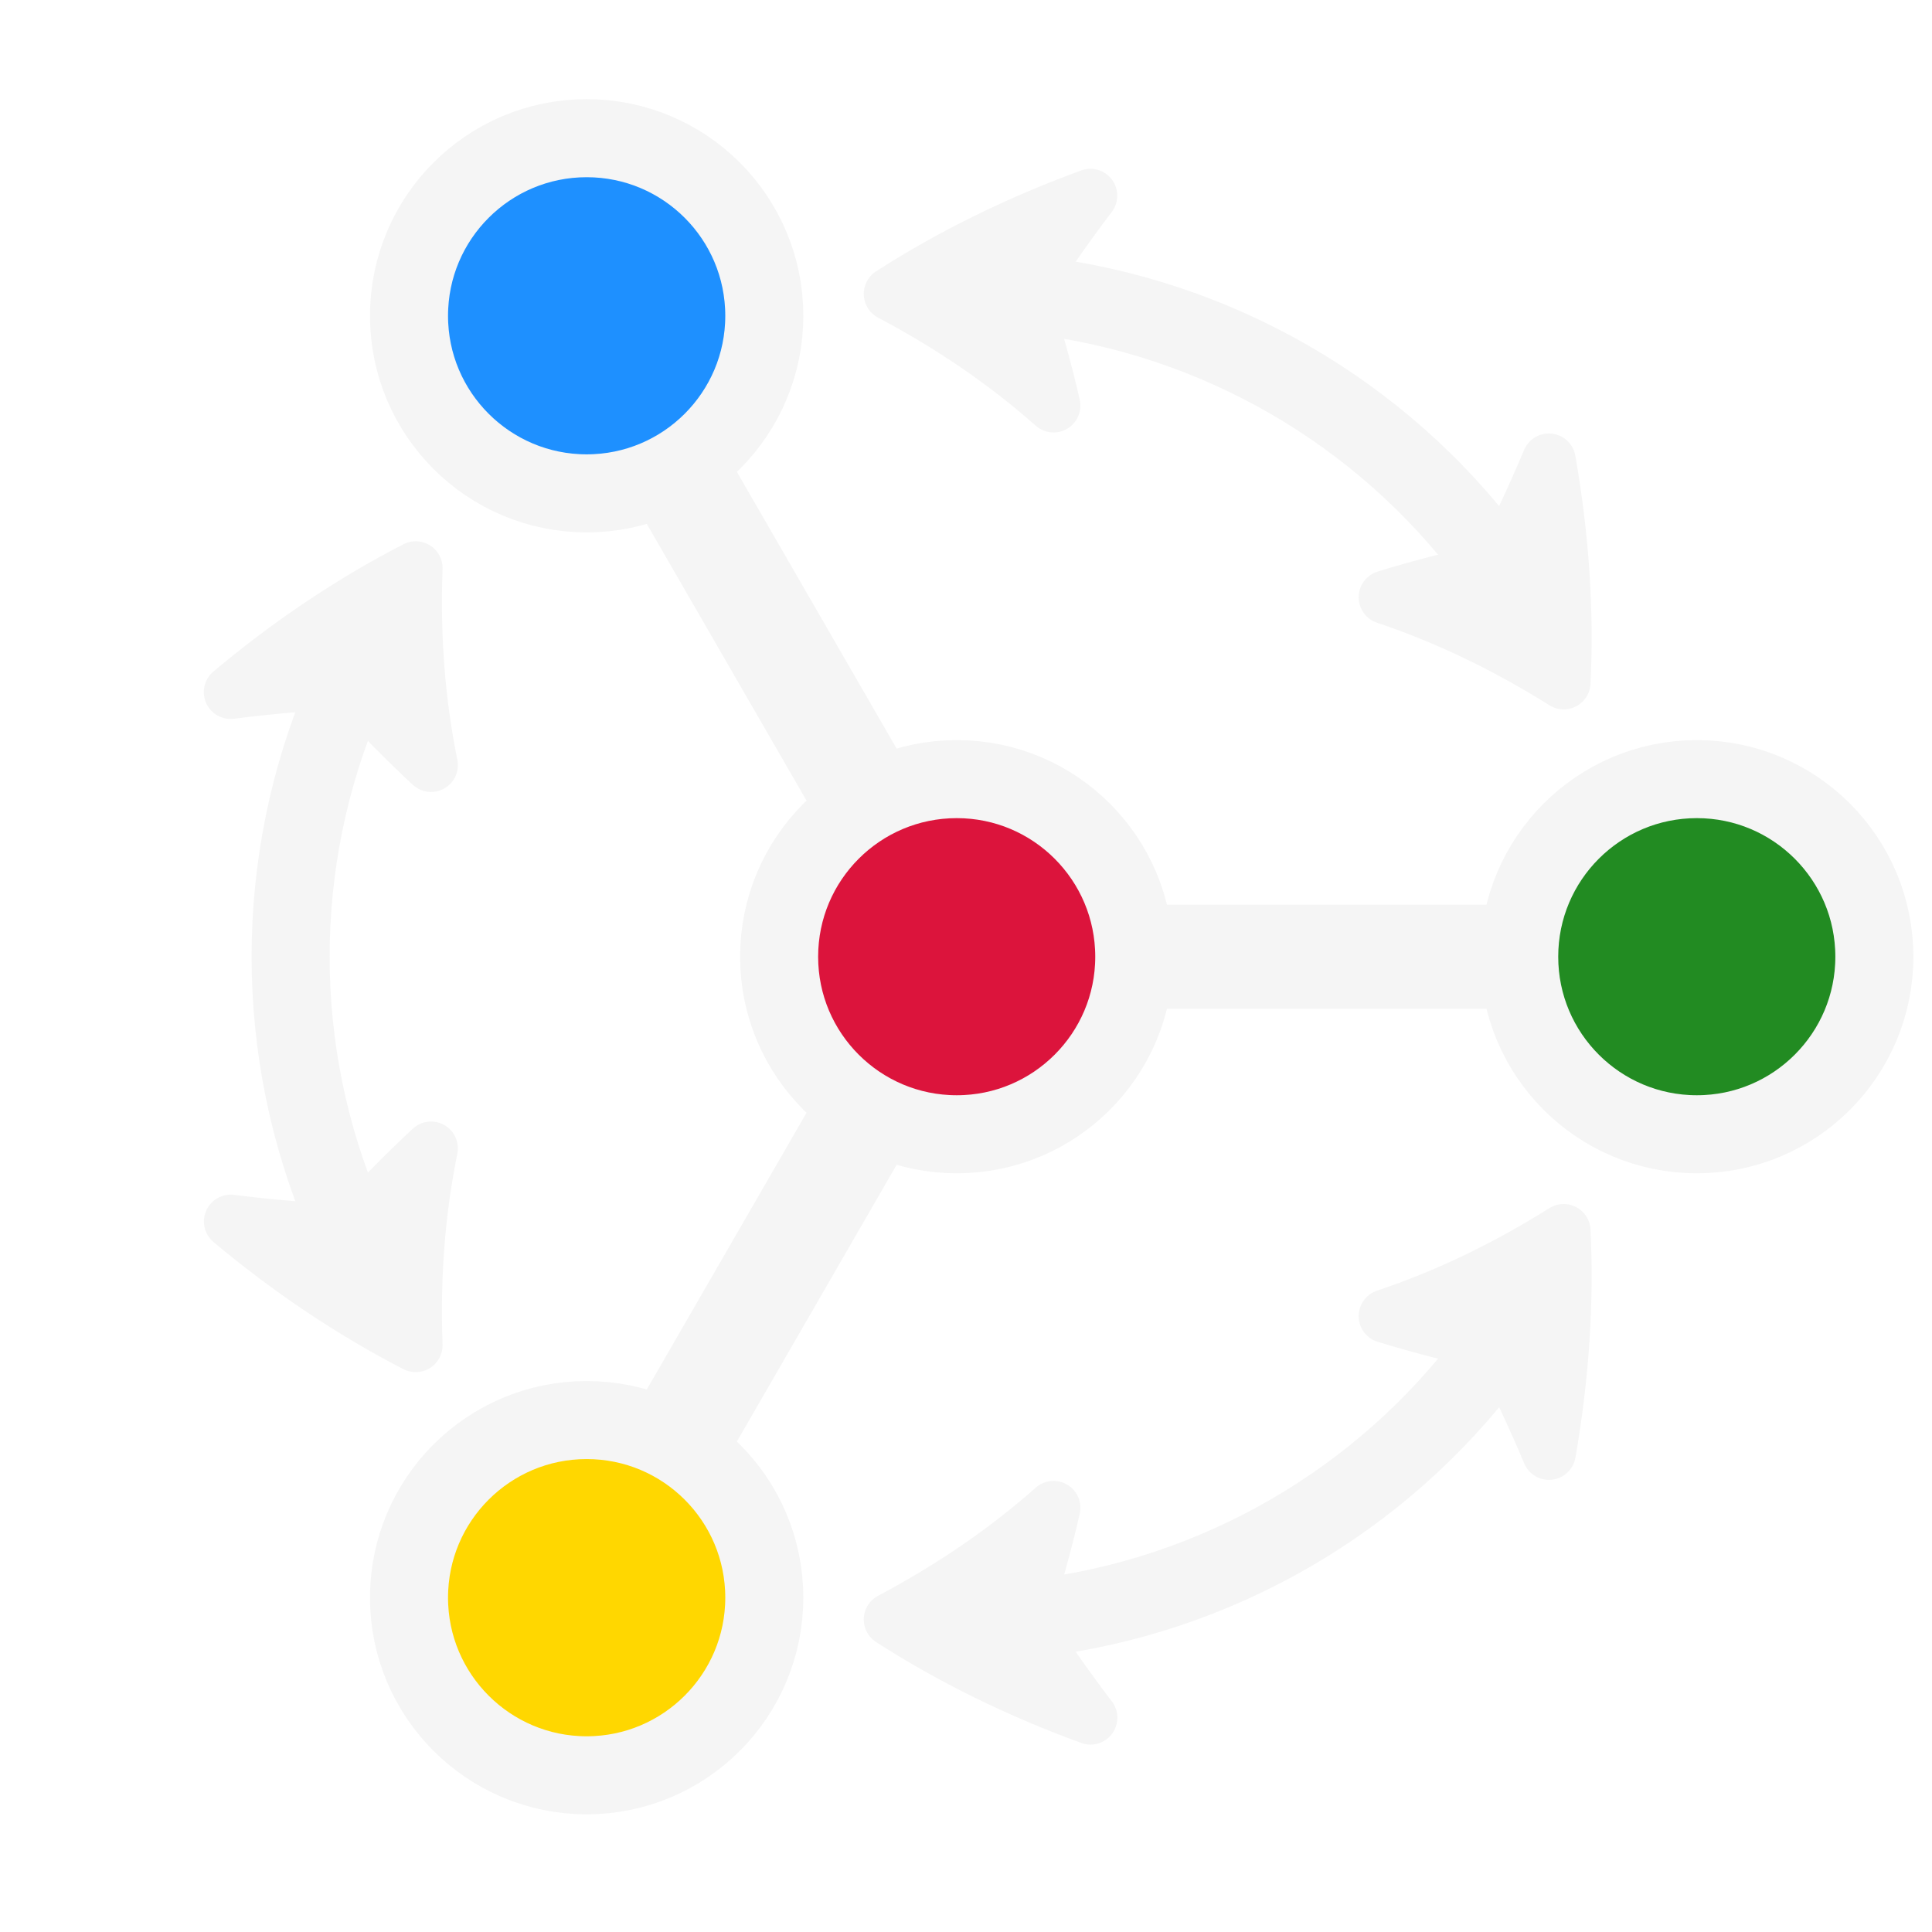
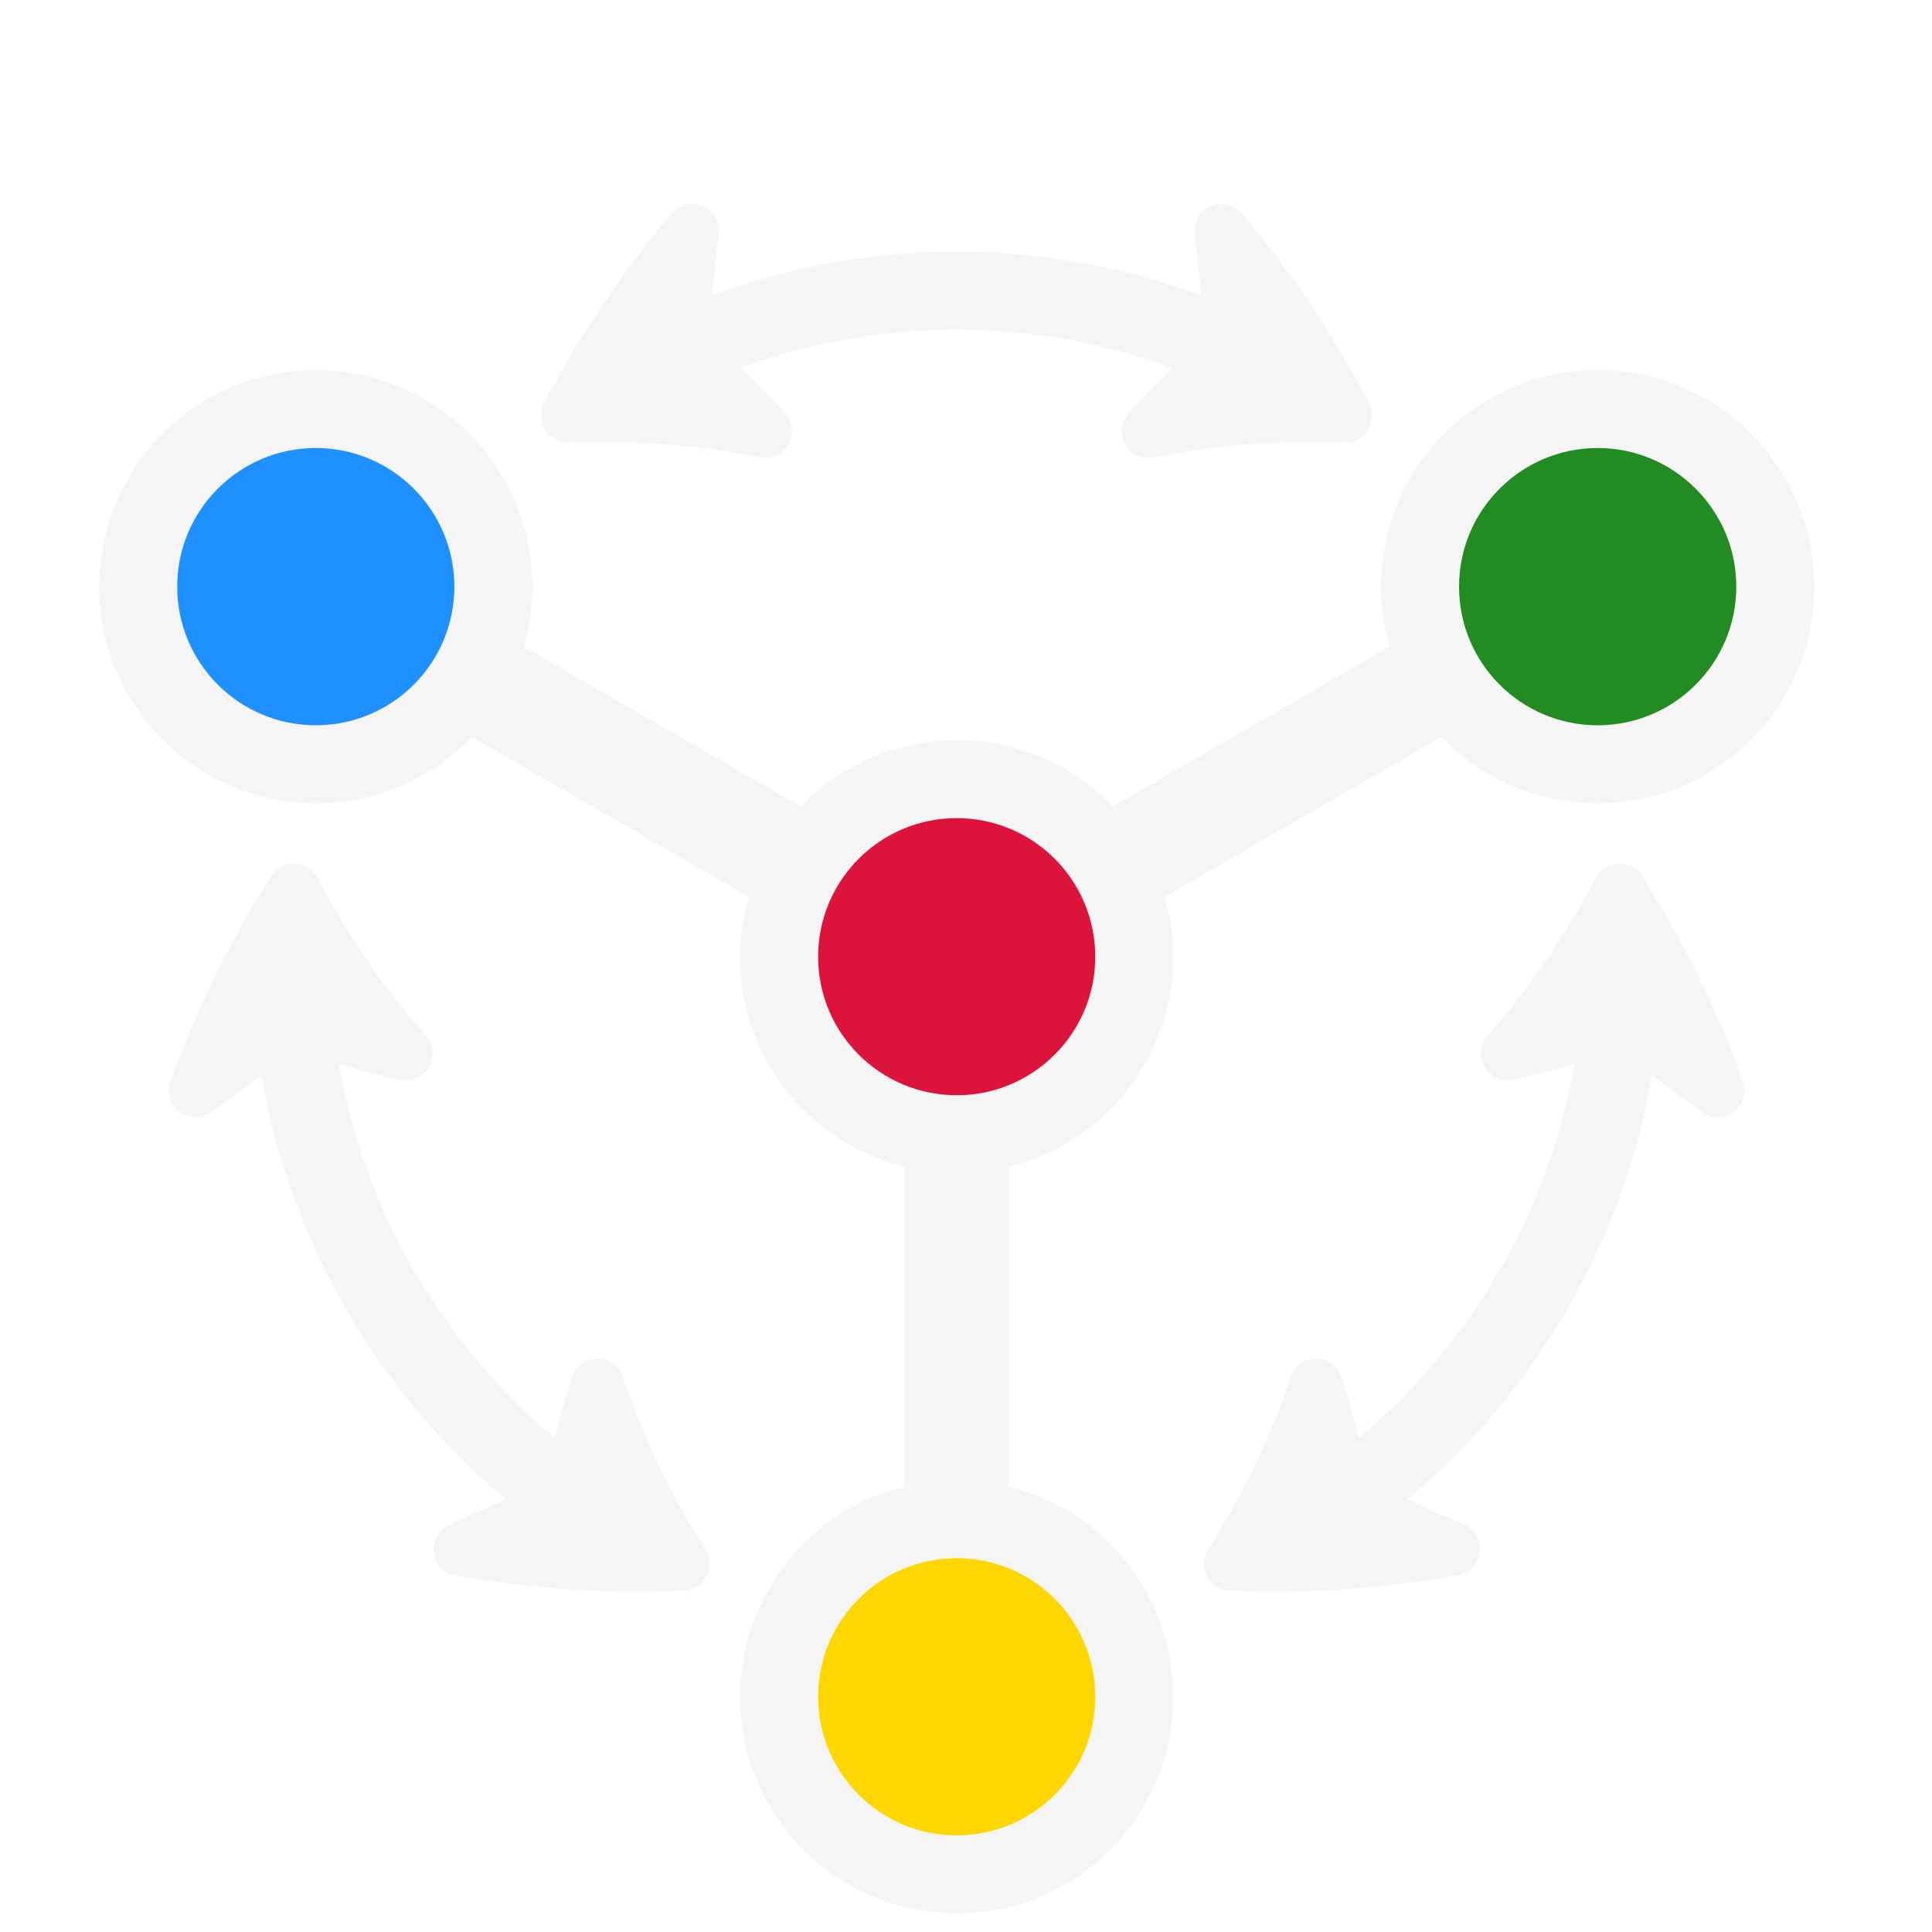
<svg xmlns="http://www.w3.org/2000/svg" width="73.288pt" height="73.288pt" viewBox="0 0 73.288 73.288">
  <defs>
    <clipPath id="clip-0">
      <path clip-rule="nonzero" d="M 0 0 L 72.582 0 L 72.582 72.582 L 0 72.582 Z M 0 0 " />
    </clipPath>
    <clipPath id="clip-1">
      <path clip-rule="nonzero" d="M 0 0 L 72.582 0 L 72.582 72.582 L 0 72.582 Z M 0 0 " />
    </clipPath>
    <clipPath id="clip-2">
-       <path clip-rule="nonzero" d="M 15 0 L 72.582 0 L 72.582 72.582 L 15 72.582 Z M 15 0 " />
+       <path clip-rule="nonzero" d="M 12 0 L 72.582 0 L 72.582 71 L 12 71 Z M 12 0 " />
    </clipPath>
    <clipPath id="clip-3">
-       <path clip-rule="nonzero" d="M 0 12 L 71 12 L 71 72.582 L 0 72.582 Z M 0 12 " />
+       <path clip-rule="nonzero" d="M 0 15 L 72.582 15 L 72.582 72.582 L 0 72.582 Z M 0 15 " />
    </clipPath>
    <clipPath id="clip-4">
-       <path clip-rule="nonzero" d="M 0 0 L 72.582 0 L 72.582 64 L 0 64 Z M 0 0 " />
+       <path clip-rule="nonzero" d="M 0 0 L 72.582 0 L 72.582 55 L 0 55 Z M 0 0 " />
    </clipPath>
    <clipPath id="clip-5">
-       <path clip-rule="nonzero" d="M 0 0 L 55 0 L 55 72.582 L 0 72.582 Z M 0 0 " />
+       <path clip-rule="nonzero" d="M 0 0 L 64 0 L 64 72.582 L 0 72.582 Z M 0 0 " />
    </clipPath>
    <clipPath id="clip-6">
-       <path clip-rule="nonzero" d="M 0 9 L 72.582 9 L 72.582 72.582 L 0 72.582 Z M 0 9 " />
+       <path clip-rule="nonzero" d="M 9 0 L 72.582 0 L 72.582 72.582 L 9 72.582 Z M 9 0 " />
    </clipPath>
  </defs>
-   <path fill="none" stroke-width="3.985" stroke-linecap="butt" stroke-linejoin="miter" stroke="rgb(95.999%, 95.999%, 95.999%)" stroke-opacity="1" stroke-miterlimit="10" d="M 5.669 -0.002 L 22.677 -0.002 " transform="matrix(0.990378, 0, 0, -0.990378, 36.29142, 36.29142)" />
  <g clip-path="url(#clip-0)">
-     <path fill="none" stroke-width="3.985" stroke-linecap="butt" stroke-linejoin="miter" stroke="rgb(95.999%, 95.999%, 95.999%)" stroke-opacity="1" stroke-miterlimit="10" d="M -2.834 4.909 L -11.338 19.641 " transform="matrix(0.990378, 0, 0, -0.990378, 36.29142, 36.29142)" />
-     <path fill="none" stroke-width="3.985" stroke-linecap="butt" stroke-linejoin="miter" stroke="rgb(95.999%, 95.999%, 95.999%)" stroke-opacity="1" stroke-miterlimit="10" d="M -2.834 -4.908 L -11.338 -19.64 " transform="matrix(0.990378, 0, 0, -0.990378, 36.29142, 36.29142)" />
+     <path fill="none" stroke-width="3.985" stroke-linecap="butt" stroke-linejoin="miter" stroke="rgb(95.999%, 95.999%, 95.999%)" stroke-opacity="1" stroke-miterlimit="10" d="M 4.908 2.834 L 19.64 11.338 " transform="matrix(0.990378, 0, 0, -0.990378, 36.29142, 36.29142)" />
+     <path fill="none" stroke-width="3.985" stroke-linecap="butt" stroke-linejoin="miter" stroke="rgb(95.999%, 95.999%, 95.999%)" stroke-opacity="1" stroke-miterlimit="10" d="M -4.909 2.834 L -19.641 11.338 " transform="matrix(0.990378, 0, 0, -0.990378, 36.29142, 36.29142)" />
  </g>
+   <path fill="none" stroke-width="3.985" stroke-linecap="butt" stroke-linejoin="miter" stroke="rgb(95.999%, 95.999%, 95.999%)" stroke-opacity="1" stroke-miterlimit="10" d="M 0.002 -5.669 L 0.002 -22.677 " transform="matrix(0.990378, 0, 0, -0.990378, 36.29142, 36.29142)" />
  <path fill-rule="nonzero" fill="rgb(86.4%, 7.999%, 23.499%)" fill-opacity="1" d="M 43.027 36.293 C 43.027 32.57 40.012 29.555 36.293 29.555 C 32.57 29.555 29.555 32.57 29.555 36.293 C 29.555 40.012 32.57 43.027 36.293 43.027 C 40.012 43.027 43.027 40.012 43.027 36.293 Z M 43.027 36.293 " />
  <g clip-path="url(#clip-1)">
    <path fill="none" stroke-width="2.989" stroke-linecap="butt" stroke-linejoin="miter" stroke="rgb(95.999%, 95.999%, 95.999%)" stroke-opacity="1" stroke-miterlimit="10" d="M 6.801 -0.002 C 6.801 3.757 3.756 6.802 0.002 6.802 C -3.757 6.802 -6.802 3.757 -6.802 -0.002 C -6.802 -3.756 -3.757 -6.801 0.002 -6.801 C 3.756 -6.801 6.801 -3.756 6.801 -0.002 Z M 6.801 -0.002 " transform="matrix(0.990378, 0, 0, -0.990378, 36.29142, 36.29142)" />
  </g>
-   <path fill-rule="nonzero" fill="rgb(13.199%, 54.5%, 13.199%)" fill-opacity="1" d="M 71.102 36.293 C 71.102 32.57 68.086 29.555 64.367 29.555 C 60.645 29.555 57.629 32.57 57.629 36.293 C 57.629 40.012 60.645 43.027 64.367 43.027 C 68.086 43.027 71.102 40.012 71.102 36.293 Z M 71.102 36.293 " />
+   <path fill-rule="nonzero" fill="rgb(13.199%, 54.5%, 13.199%)" fill-opacity="1" d="M 67.344 22.254 C 67.344 18.535 64.324 15.516 60.605 15.516 C 56.883 15.516 53.867 18.535 53.867 22.254 C 53.867 25.977 56.883 28.992 60.605 28.992 C 64.324 28.992 67.344 25.977 67.344 22.254 Z M 67.344 22.254 " />
  <g clip-path="url(#clip-2)">
-     <path fill="none" stroke-width="2.989" stroke-linecap="butt" stroke-linejoin="miter" stroke="rgb(95.999%, 95.999%, 95.999%)" stroke-opacity="1" stroke-miterlimit="10" d="M 35.148 -0.002 C 35.148 3.757 32.103 6.802 28.349 6.802 C 24.59 6.802 21.545 3.757 21.545 -0.002 C 21.545 -3.756 24.59 -6.801 28.349 -6.801 C 32.103 -6.801 35.148 -3.756 35.148 -0.002 Z M 35.148 -0.002 " transform="matrix(0.990378, 0, 0, -0.990378, 36.29142, 36.29142)" />
+     <path fill="none" stroke-width="2.989" stroke-linecap="butt" stroke-linejoin="miter" stroke="rgb(95.999%, 95.999%, 95.999%)" stroke-opacity="1" stroke-miterlimit="10" d="M 31.354 14.174 C 31.354 17.929 28.305 20.978 24.55 20.978 C 20.791 20.978 17.747 17.929 17.747 14.174 C 17.747 10.415 20.791 7.37 24.55 7.37 C 28.305 7.37 31.354 10.415 31.354 14.174 Z M 31.354 14.174 " transform="matrix(0.990378, 0, 0, -0.990378, 36.29142, 36.29142)" />
  </g>
-   <path fill-rule="nonzero" fill="rgb(11.6%, 56.499%, 100%)" fill-opacity="1" stroke-width="2.989" stroke-linecap="butt" stroke-linejoin="miter" stroke="rgb(95.999%, 95.999%, 95.999%)" stroke-opacity="1" stroke-miterlimit="10" d="M -7.37 24.547 C -7.37 28.306 -10.415 31.351 -14.174 31.351 C -17.929 31.351 -20.978 28.306 -20.978 24.547 C -20.978 20.792 -17.929 17.747 -14.174 17.747 C -10.415 17.747 -7.37 20.792 -7.37 24.547 Z M -7.37 24.547 " transform="matrix(0.990378, 0, 0, -0.990378, 36.29142, 36.29142)" />
-   <path fill-rule="nonzero" fill="rgb(100%, 84.399%, 0%)" fill-opacity="1" d="M 28.992 60.605 C 28.992 56.883 25.977 53.867 22.254 53.867 C 18.535 53.867 15.516 56.883 15.516 60.605 C 15.516 64.324 18.535 67.344 22.254 67.344 C 25.977 67.344 28.992 64.324 28.992 60.605 Z M 28.992 60.605 " />
+   <path fill-rule="nonzero" fill="rgb(11.6%, 56.499%, 100%)" fill-opacity="1" stroke-width="2.989" stroke-linecap="butt" stroke-linejoin="miter" stroke="rgb(95.999%, 95.999%, 95.999%)" stroke-opacity="1" stroke-miterlimit="10" d="M -17.747 14.174 C -17.747 17.929 -20.792 20.978 -24.547 20.978 C -28.306 20.978 -31.351 17.929 -31.351 14.174 C -31.351 10.415 -28.306 7.37 -24.547 7.37 C -20.792 7.37 -17.747 10.415 -17.747 14.174 Z M -17.747 14.174 " transform="matrix(0.990378, 0, 0, -0.990378, 36.29142, 36.29142)" />
+   <path fill-rule="nonzero" fill="rgb(100%, 84.399%, 0%)" fill-opacity="1" d="M 43.027 64.367 C 43.027 60.645 40.012 57.629 36.293 57.629 C 32.57 57.629 29.555 60.645 29.555 64.367 C 29.555 68.086 32.57 71.102 36.293 71.102 C 40.012 71.102 43.027 68.086 43.027 64.367 Z M 43.027 64.367 " />
  <g clip-path="url(#clip-3)">
-     <path fill="none" stroke-width="2.989" stroke-linecap="butt" stroke-linejoin="miter" stroke="rgb(95.999%, 95.999%, 95.999%)" stroke-opacity="1" stroke-miterlimit="10" d="M -7.37 -24.55 C -7.37 -20.791 -10.415 -17.747 -14.174 -17.747 C -17.929 -17.747 -20.978 -20.791 -20.978 -24.55 C -20.978 -28.305 -17.929 -31.354 -14.174 -31.354 C -10.415 -31.354 -7.37 -28.305 -7.37 -24.55 Z M -7.37 -24.55 " transform="matrix(0.990378, 0, 0, -0.990378, 36.29142, 36.29142)" />
+     <path fill="none" stroke-width="2.989" stroke-linecap="butt" stroke-linejoin="miter" stroke="rgb(95.999%, 95.999%, 95.999%)" stroke-opacity="1" stroke-miterlimit="10" d="M 6.801 -28.349 C 6.801 -24.59 3.756 -21.545 0.002 -21.545 C -3.757 -21.545 -6.802 -24.59 -6.802 -28.349 C -6.802 -32.103 -3.757 -35.148 0.002 -35.148 C 3.756 -35.148 6.801 -32.103 6.801 -28.349 Z M 6.801 -28.349 " transform="matrix(0.990378, 0, 0, -0.990378, 36.29142, 36.29142)" />
  </g>
  <g clip-path="url(#clip-4)">
-     <path fill="none" stroke-width="2.989" stroke-linecap="butt" stroke-linejoin="miter" stroke="rgb(95.999%, 95.999%, 95.999%)" stroke-opacity="1" stroke-miterlimit="10" d="M 20.433 15.282 C 16.256 20.867 9.945 24.512 3.019 25.336 " transform="matrix(0.990378, 0, 0, -0.990378, 36.29142, 36.29142)" />
+     <path fill="none" stroke-width="2.989" stroke-linecap="butt" stroke-linejoin="miter" stroke="rgb(95.999%, 95.999%, 95.999%)" stroke-opacity="1" stroke-miterlimit="10" d="M 10.051 23.451 C 3.642 26.2 -3.643 26.2 -10.052 23.451 " transform="matrix(0.990378, 0, 0, -0.990378, 36.29142, 36.29142)" />
  </g>
-   <path fill-rule="nonzero" fill="rgb(95.999%, 95.999%, 95.999%)" fill-opacity="1" stroke-width="2.057" stroke-linecap="butt" stroke-linejoin="round" stroke="rgb(95.999%, 95.999%, 95.999%)" stroke-opacity="1" stroke-miterlimit="10" d="M 23.249 10.502 C 23.383 13.247 23.193 16.103 22.681 19.013 C 22.085 17.594 21.438 16.209 20.732 14.868 C 19.265 14.568 17.829 14.202 16.425 13.768 C 18.721 12.999 21.012 11.906 23.249 10.502 Z M 23.249 10.502 " transform="matrix(0.990378, 0, 0, -0.990378, 36.29142, 36.29142)" />
-   <path fill-rule="nonzero" fill="rgb(95.999%, 95.999%, 95.999%)" fill-opacity="1" stroke-width="2.057" stroke-linecap="butt" stroke-linejoin="round" stroke="rgb(95.999%, 95.999%, 95.999%)" stroke-opacity="1" stroke-miterlimit="10" d="M -2.531 25.387 C -0.196 24.153 1.899 22.713 3.709 21.108 C 3.382 22.54 2.979 23.967 2.51 25.391 C 3.315 26.669 4.19 27.923 5.121 29.15 C 2.348 28.136 -0.219 26.874 -2.531 25.387 Z M -2.531 25.387 " transform="matrix(0.990378, 0, 0, -0.990378, 36.29142, 36.29142)" />
+   <path fill-rule="nonzero" fill="rgb(95.999%, 95.999%, 95.999%)" fill-opacity="1" stroke-width="2.057" stroke-linecap="butt" stroke-linejoin="round" stroke="rgb(95.999%, 95.999%, 95.999%)" stroke-opacity="1" stroke-miterlimit="10" d="M 14.883 20.721 C 13.625 23.163 12.035 25.545 10.134 27.809 C 10.331 26.279 10.462 24.756 10.521 23.246 C 9.401 22.248 8.34 21.21 7.342 20.134 C 9.712 20.619 12.244 20.82 14.883 20.721 Z M 14.883 20.721 " transform="matrix(0.990378, 0, 0, -0.990378, 36.29142, 36.29142)" />
+   <path fill-rule="nonzero" fill="rgb(95.999%, 95.999%, 95.999%)" fill-opacity="1" stroke-width="2.057" stroke-linecap="butt" stroke-linejoin="round" stroke="rgb(95.999%, 95.999%, 95.999%)" stroke-opacity="1" stroke-miterlimit="10" d="M -14.884 20.721 C -12.245 20.82 -9.713 20.619 -7.343 20.134 C -8.34 21.21 -9.401 22.248 -10.522 23.242 C -10.462 24.756 -10.332 26.279 -10.139 27.805 C -12.036 25.541 -13.626 23.163 -14.884 20.721 Z M -14.884 20.721 " transform="matrix(0.990378, 0, 0, -0.990378, 36.29142, 36.29142)" />
  <g clip-path="url(#clip-5)">
-     <path fill="none" stroke-width="2.989" stroke-linecap="butt" stroke-linejoin="miter" stroke="rgb(95.999%, 95.999%, 95.999%)" stroke-opacity="1" stroke-miterlimit="10" d="M -23.451 10.052 C -26.2 3.643 -26.2 -3.642 -23.451 -10.051 " transform="matrix(0.990378, 0, 0, -0.990378, 36.29142, 36.29142)" />
+     <path fill="none" stroke-width="2.989" stroke-linecap="butt" stroke-linejoin="miter" stroke="rgb(95.999%, 95.999%, 95.999%)" stroke-opacity="1" stroke-miterlimit="10" d="M -25.336 -3.019 C -24.512 -9.945 -20.867 -16.256 -15.282 -20.433 " transform="matrix(0.990378, 0, 0, -0.990378, 36.29142, 36.29142)" />
  </g>
-   <path fill-rule="nonzero" fill="rgb(95.999%, 95.999%, 95.999%)" fill-opacity="1" stroke-width="2.057" stroke-linecap="butt" stroke-linejoin="round" stroke="rgb(95.999%, 95.999%, 95.999%)" stroke-opacity="1" stroke-miterlimit="10" d="M -20.721 14.884 C -23.163 13.626 -25.545 12.036 -27.809 10.135 C -26.279 10.332 -24.756 10.462 -23.246 10.522 C -22.248 9.401 -21.21 8.34 -20.134 7.339 C -20.619 9.713 -20.82 12.245 -20.721 14.884 Z M -20.721 14.884 " transform="matrix(0.990378, 0, 0, -0.990378, 36.29142, 36.29142)" />
-   <path fill-rule="nonzero" fill="rgb(95.999%, 95.999%, 95.999%)" fill-opacity="1" stroke-width="2.057" stroke-linecap="butt" stroke-linejoin="round" stroke="rgb(95.999%, 95.999%, 95.999%)" stroke-opacity="1" stroke-miterlimit="10" d="M -20.721 -14.883 C -20.82 -12.244 -20.619 -9.712 -20.134 -7.342 C -21.21 -8.344 -22.248 -9.405 -23.242 -10.521 C -24.756 -10.462 -26.279 -10.335 -27.805 -10.142 C -25.541 -12.035 -23.163 -13.625 -20.721 -14.883 Z M -20.721 -14.883 " transform="matrix(0.990378, 0, 0, -0.990378, 36.29142, 36.29142)" />
+   <path fill-rule="nonzero" fill="rgb(95.999%, 95.999%, 95.999%)" fill-opacity="1" stroke-width="2.057" stroke-linecap="butt" stroke-linejoin="round" stroke="rgb(95.999%, 95.999%, 95.999%)" stroke-opacity="1" stroke-miterlimit="10" d="M -25.387 2.531 C -26.874 0.219 -28.136 -2.348 -29.15 -5.125 C -27.923 -4.19 -26.669 -3.319 -25.391 -2.51 C -23.967 -2.983 -22.54 -3.382 -21.108 -3.709 C -22.713 -1.899 -24.153 0.196 -25.387 2.531 Z M -25.387 2.531 " transform="matrix(0.990378, 0, 0, -0.990378, 36.29142, 36.29142)" />
+   <path fill-rule="nonzero" fill="rgb(95.999%, 95.999%, 95.999%)" fill-opacity="1" stroke-width="2.057" stroke-linecap="butt" stroke-linejoin="round" stroke="rgb(95.999%, 95.999%, 95.999%)" stroke-opacity="1" stroke-miterlimit="10" d="M -10.502 -23.249 C -11.906 -21.012 -12.999 -18.721 -13.764 -16.425 C -14.198 -17.829 -14.564 -19.269 -14.868 -20.736 C -16.205 -21.438 -17.59 -22.089 -19.009 -22.685 C -16.103 -23.193 -13.247 -23.383 -10.502 -23.249 Z M -10.502 -23.249 " transform="matrix(0.990378, 0, 0, -0.990378, 36.29142, 36.29142)" />
  <g clip-path="url(#clip-6)">
-     <path fill="none" stroke-width="2.989" stroke-linecap="butt" stroke-linejoin="miter" stroke="rgb(95.999%, 95.999%, 95.999%)" stroke-opacity="1" stroke-miterlimit="10" d="M 3.019 -25.335 C 9.945 -24.511 16.256 -20.866 20.433 -15.281 " transform="matrix(0.990378, 0, 0, -0.990378, 36.29142, 36.29142)" />
+     <path fill="none" stroke-width="2.989" stroke-linecap="butt" stroke-linejoin="miter" stroke="rgb(95.999%, 95.999%, 95.999%)" stroke-opacity="1" stroke-miterlimit="10" d="M 15.281 -20.433 C 20.866 -16.256 24.511 -9.945 25.335 -3.019 " transform="matrix(0.990378, 0, 0, -0.990378, 36.29142, 36.29142)" />
  </g>
-   <path fill-rule="nonzero" fill="rgb(95.999%, 95.999%, 95.999%)" fill-opacity="1" stroke-width="2.057" stroke-linecap="butt" stroke-linejoin="round" stroke="rgb(95.999%, 95.999%, 95.999%)" stroke-opacity="1" stroke-miterlimit="10" d="M -2.531 -25.386 C -0.219 -26.873 2.348 -28.139 5.125 -29.149 C 4.19 -27.923 3.319 -26.668 2.51 -25.39 C 2.983 -23.97 3.382 -22.539 3.709 -21.107 C 1.899 -22.712 -0.196 -24.152 -2.531 -25.386 Z M -2.531 -25.386 " transform="matrix(0.990378, 0, 0, -0.990378, 36.29142, 36.29142)" />
-   <path fill-rule="nonzero" fill="rgb(95.999%, 95.999%, 95.999%)" fill-opacity="1" stroke-width="2.057" stroke-linecap="butt" stroke-linejoin="round" stroke="rgb(95.999%, 95.999%, 95.999%)" stroke-opacity="1" stroke-miterlimit="10" d="M 23.249 -10.501 C 21.012 -11.905 18.721 -13.002 16.425 -13.767 C 17.829 -14.197 19.269 -14.567 20.736 -14.867 C 21.438 -16.208 22.089 -17.589 22.685 -19.009 C 23.193 -16.102 23.383 -13.246 23.249 -10.501 Z M 23.249 -10.501 " transform="matrix(0.990378, 0, 0, -0.990378, 36.29142, 36.29142)" />
+   <path fill-rule="nonzero" fill="rgb(95.999%, 95.999%, 95.999%)" fill-opacity="1" stroke-width="2.057" stroke-linecap="butt" stroke-linejoin="round" stroke="rgb(95.999%, 95.999%, 95.999%)" stroke-opacity="1" stroke-miterlimit="10" d="M 10.501 -23.249 C 13.246 -23.383 16.106 -23.193 19.013 -22.681 C 17.593 -22.085 16.208 -21.438 14.867 -20.732 C 14.567 -19.265 14.201 -17.829 13.767 -16.425 C 13.002 -18.721 11.909 -21.012 10.501 -23.249 Z M 10.501 -23.249 " transform="matrix(0.990378, 0, 0, -0.990378, 36.29142, 36.29142)" />
+   <path fill-rule="nonzero" fill="rgb(95.999%, 95.999%, 95.999%)" fill-opacity="1" stroke-width="2.057" stroke-linecap="butt" stroke-linejoin="round" stroke="rgb(95.999%, 95.999%, 95.999%)" stroke-opacity="1" stroke-miterlimit="10" d="M 25.386 2.531 C 24.152 0.196 22.712 -1.899 21.107 -3.709 C 22.539 -3.382 23.97 -2.979 25.39 -2.51 C 26.668 -3.315 27.923 -4.19 29.149 -5.121 C 28.139 -2.348 26.873 0.219 25.386 2.531 Z M 25.386 2.531 " transform="matrix(0.990378, 0, 0, -0.990378, 36.29142, 36.29142)" />
</svg>
